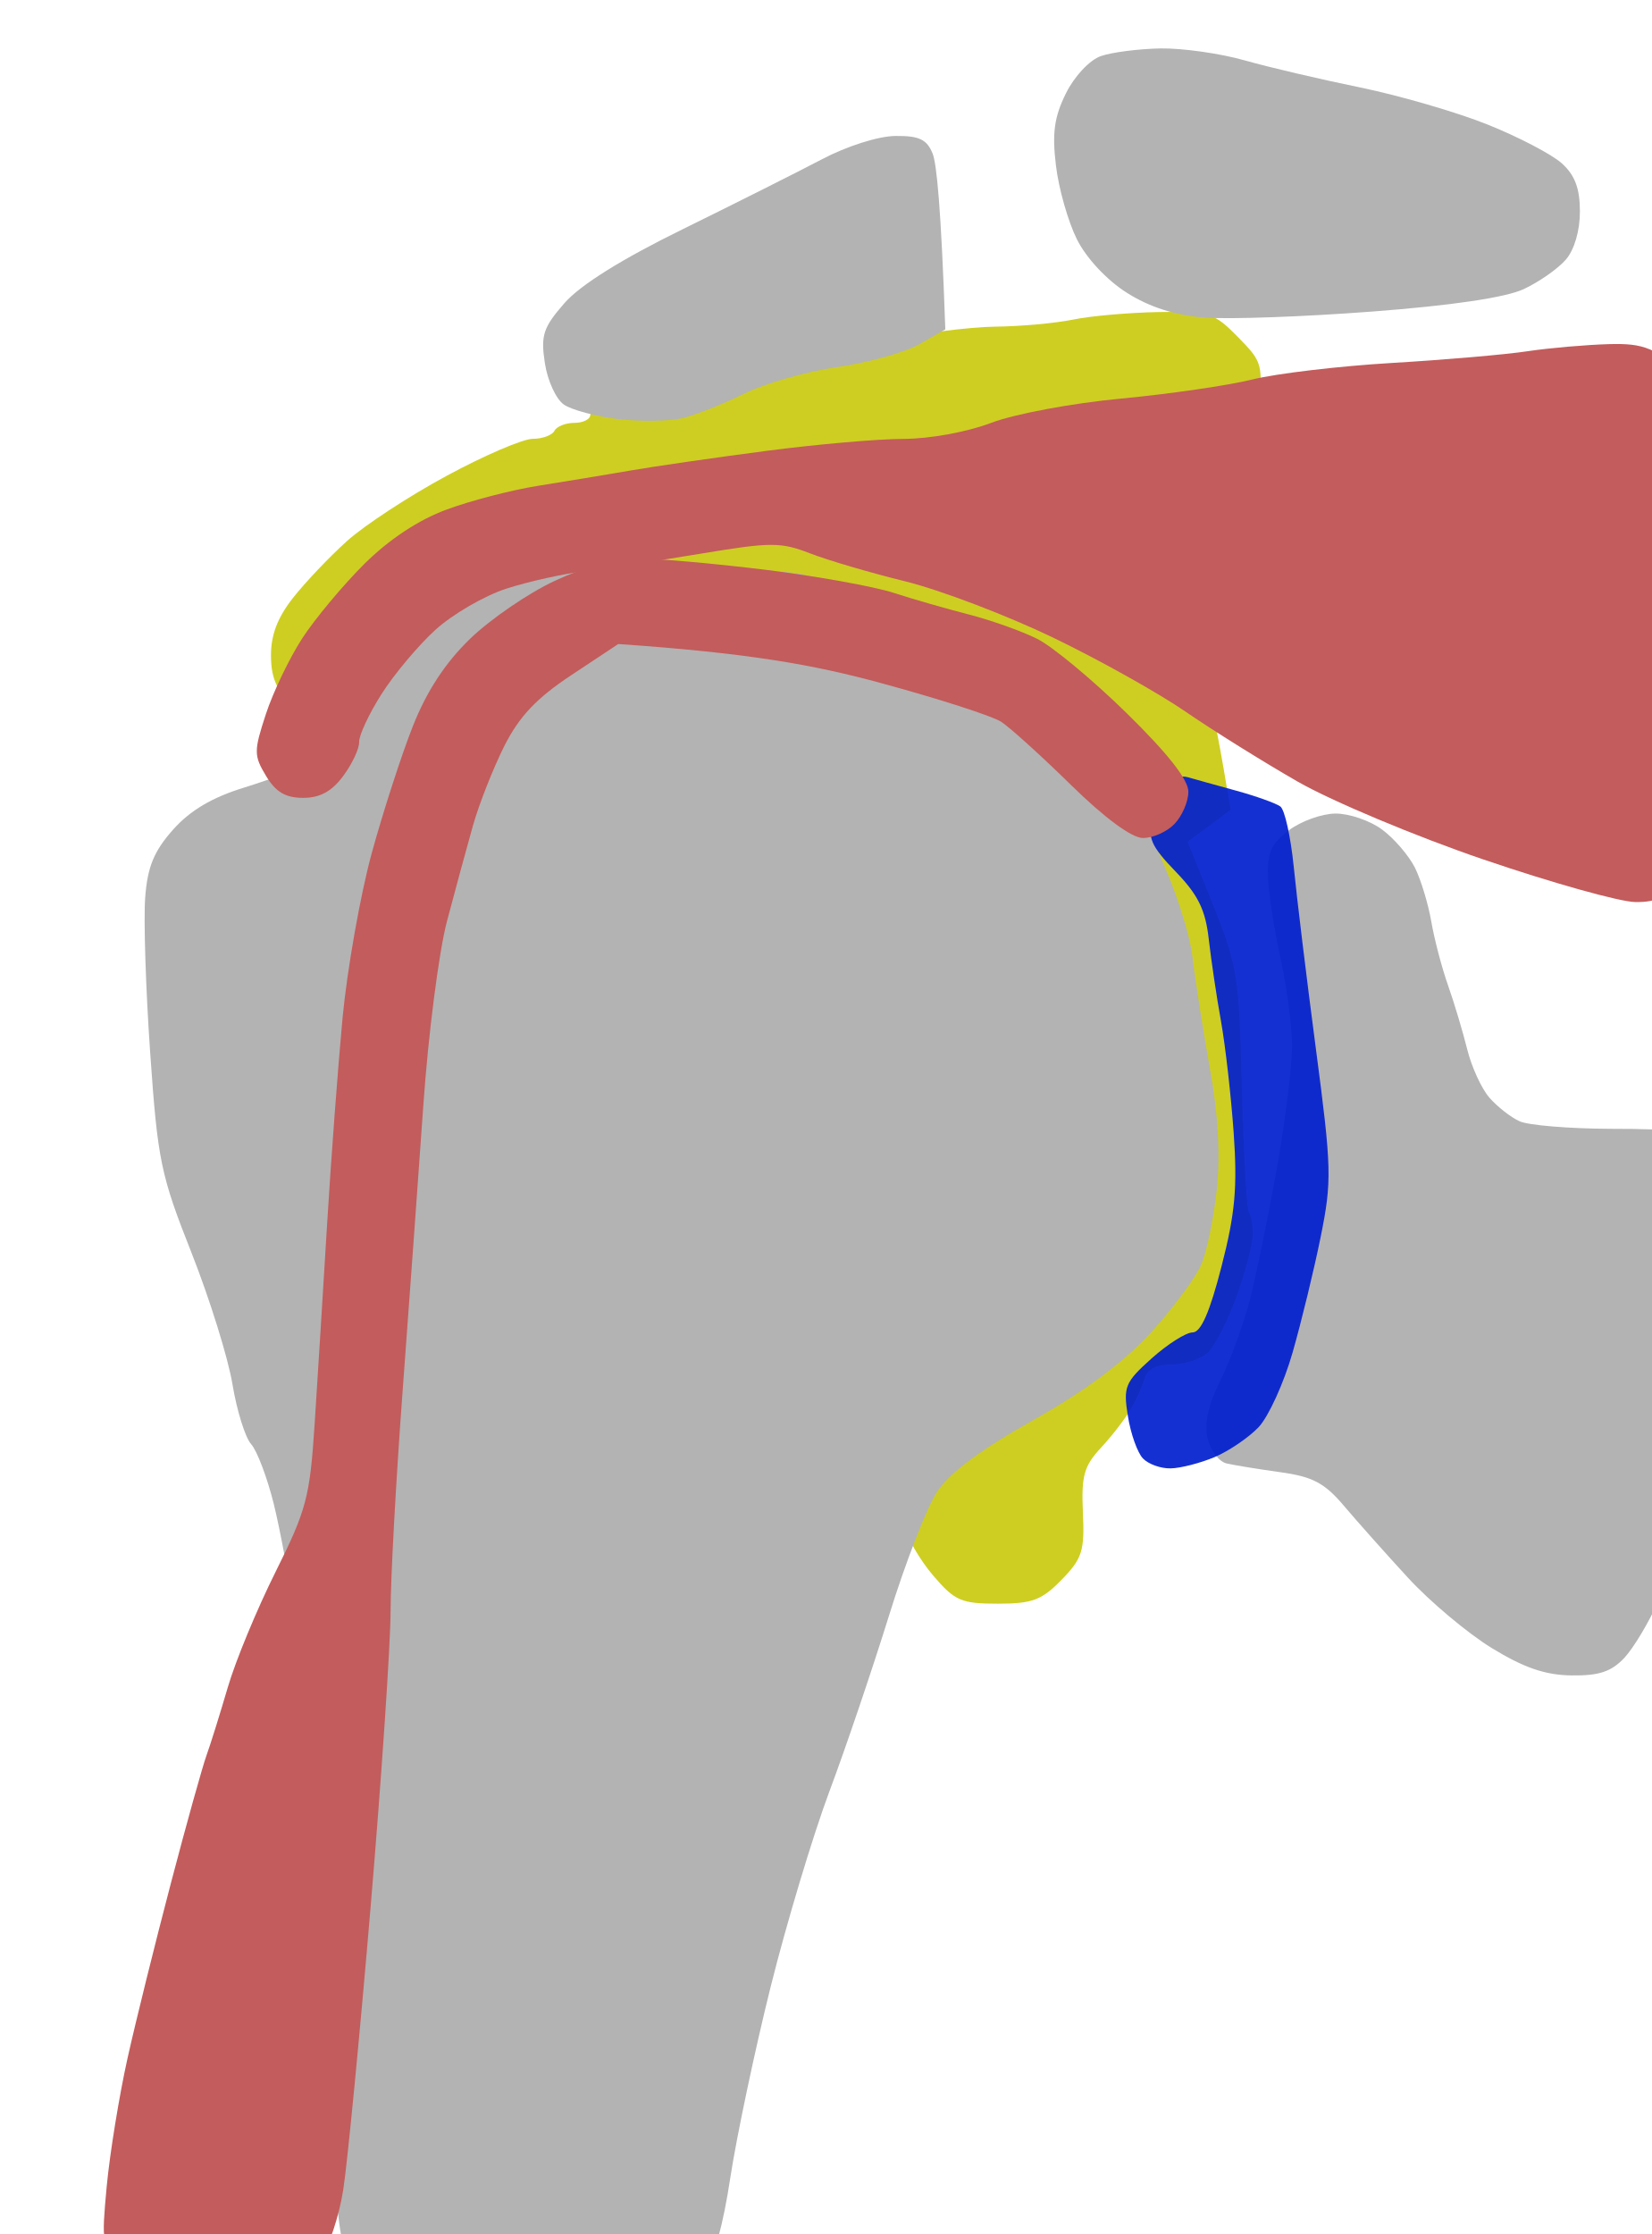
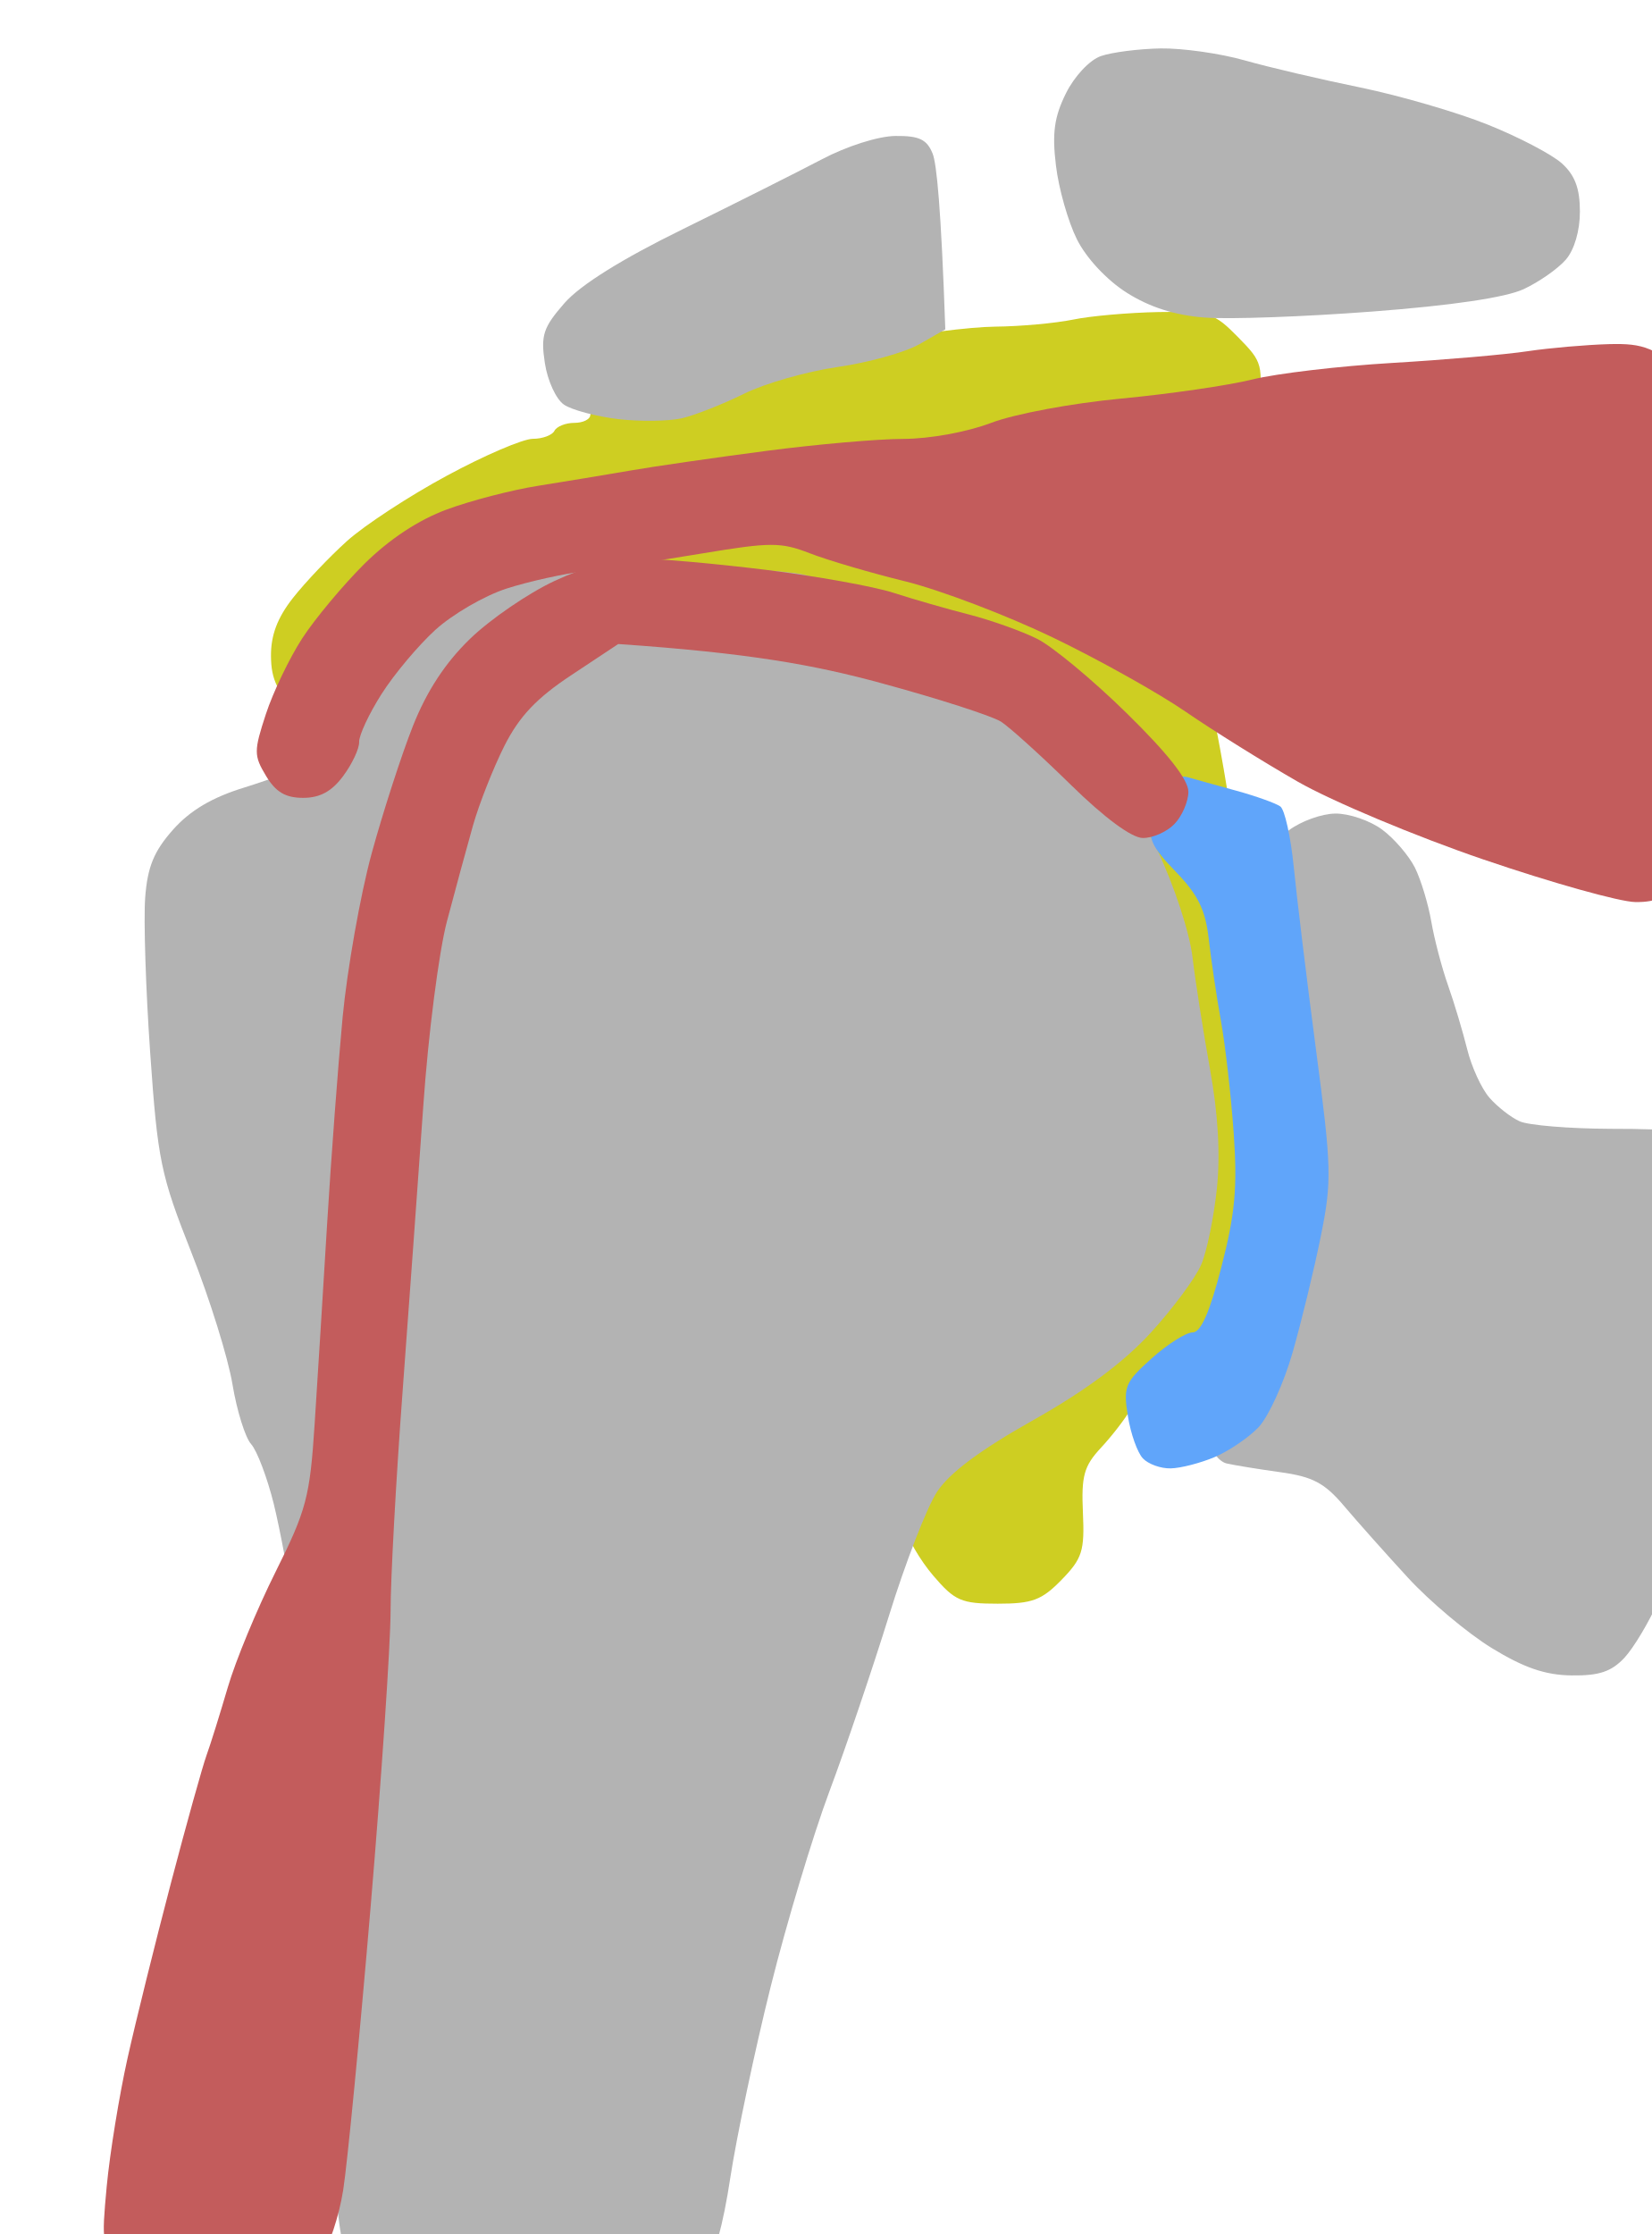
<svg xmlns="http://www.w3.org/2000/svg" version="1.2" viewBox="0 0 207 280" width="207" height="280">
  <style>
		.s0 { fill: #cece22 } 
		.s1 { fill: #b3b3b3 } 
		.s2 { fill: #c35c5c } 
- 		.s3 { opacity: .92;fill: #011ece } 
+ 		.s3 { fill: #60a5fa; } 
	</style>
  <path id="Shoulder_joint" fill-rule="evenodd" class="s0" d="m145.25 39.11c6.36-0.1 6.93 0.08 9.94 3.14 3.12 3.18 3.18 3.39 2.49 9.75-0.51 4.63-1.55 7.8-3.61 11-1.59 2.47-3.95 7.5-7.57 17.85l2.5 1.92c2.04 1.58 2.75 3.47 5.26 18.73l-5.39 4 3.22 8c3.03 7.54 3.24 8.86 3.59 23 0.2 8.25 0.6 15.22 0.87 15.5 0.28 0.28 0.49 1.51 0.48 2.75-0.02 1.24-0.93 4.72-2.03 7.75-1.1 3.03-2.71 6.18-3.57 7-0.87 0.82-2.89 1.5-4.5 1.5-1.93 0-3.11 0.6-3.45 1.75-0.28 0.96-1.07 2.71-1.75 3.89-0.67 1.17-2.35 3.35-3.73 4.83-2.12 2.28-2.46 3.52-2.25 8.11 0.22 4.81-0.08 5.76-2.67 8.42-2.49 2.56-3.68 3-8 3-4.57 0-5.38-0.35-8.08-3.5-1.65-1.93-3.29-4.74-3.64-6.25-0.35-1.51-0.41-5-0.12-7.75 0.29-2.75 1.37-6.57 2.4-8.5 1.03-1.93 3.35-5.53 5.15-8 1.81-2.47 5.18-7.35 7.5-10.83 2.31-3.48 4.79-7.3 5.51-8.5 0.88-1.47 1.15-4.59 0.86-9.67-0.25-4.13-1.41-10.42-2.6-14-1.18-3.58-2.98-8.3-4-10.5-1.02-2.2-2.33-5.35-2.92-7-0.58-1.65-1.3-4.69-1.6-6.75-0.4-2.81-1.23-4.09-3.29-5.1-1.51-0.75-5.67-1.92-9.25-2.6-3.58-0.68-9.88-2.87-14-4.87-4.13-2-8.74-4.65-10.25-5.91-2.04-1.69-2.75-3.17-2.75-5.77 0-1.92-0.11-3.51-0.25-3.51-0.14-0.01-2.16 0.89-4.5 2-2.34 1.1-4.7 2.01-5.25 2.01-0.55 0-3.81 1.43-7.25 3.18-3.44 1.75-8.84 5.57-12 8.5-4.95 4.58-6.31 5.32-9.75 5.32-3.24 0-4.67-0.67-7.5-3.5-2.73-2.73-3.51-4.32-3.53-7.25-0.03-2.62 0.8-4.82 2.75-7.3 1.53-1.95 4.58-5.16 6.78-7.14 2.2-1.98 7.84-5.67 12.54-8.2 4.69-2.54 9.53-4.61 10.75-4.61 1.21 0 2.43-0.45 2.71-1 0.28-0.55 1.4-1 2.5-1 1.1 0 2-0.45 2-1 0-0.55 3.04-1.91 6.75-3.02 3.71-1.11 8.3-2.01 10.2-2 1.9 0.01 4.6-0.47 6-1.07 1.4-0.6 6.94-1.95 12.3-3 5.36-1.05 12.34-1.94 15.5-1.97 3.16-0.03 7.55-0.43 9.75-0.88 2.2-0.46 7.04-0.88 10.75-0.95zm-34.5 26.07c-2.05 1.08-1.45 1.44 6.75 3.99 4.95 1.54 9.11 2.81 9.25 2.81 0.14 0.01 0.51-1.44 0.82-3.23 0.32-1.79 0.66-4.04 0.76-5 0.1-0.96-0.27-1.69-0.82-1.62-0.56 0.07-4.05 0.52-7.76 1-3.71 0.48-7.76 1.4-9 2.05z" />
  <path id="GH_joint" class="s1" d="m64.5 72.45c-3.3 0.69-7.13 1.76-8.5 2.37-1.38 0.61-3.21 1.69-4.09 2.4-0.87 0.7-2.78 3.19-4.25 5.53-1.46 2.34-2.66 5.6-2.66 7.25 0 2.56-0.63 3.29-4.25 4.95-2.34 1.07-6.89 2.75-10.11 3.75-4.07 1.25-6.8 2.87-8.96 5.3-2.39 2.7-3.19 4.65-3.48 8.5-0.21 2.75 0.07 11.53 0.63 19.5 0.94 13.46 1.31 15.25 5.17 25 2.28 5.78 4.6 13.2 5.14 16.5 0.55 3.3 1.6 6.68 2.34 7.5 0.74 0.82 2.02 4.2 2.84 7.5 0.81 3.3 1.98 9.6 2.6 14 0.62 4.4 1.58 15.2 2.15 24 0.56 8.8 1.41 18.7 1.89 22 0.48 3.3 0.92 11.62 0.97 18.5 0.06 7.91 0.56 13.42 1.37 15 1.26 2.5 1.27 2.5 17.73 2.74 9.06 0.13 18.59 0.36 21.18 0.5 3.1 0.17 5.24-0.25 6.3-1.24 0.98-0.92 2.15-5.17 3.03-11 0.8-5.23 3.08-16.02 5.07-24 1.99-7.97 5.31-19 7.37-24.5 2.06-5.5 5.41-15.4 7.46-22 2.04-6.6 4.75-13.57 6.01-15.5 1.56-2.39 5.4-5.25 12.06-9 6.59-3.71 11.39-7.29 14.78-11 2.76-3.03 5.59-6.85 6.29-8.5 0.71-1.65 1.58-5.93 1.96-9.5 0.45-4.31 0.16-9.36-0.86-15-0.84-4.68-1.83-10.97-2.19-14-0.36-3.12-2.28-8.96-4.43-13.5-2.08-4.4-6.01-10.47-8.75-13.5-3.61-4-7.47-6.8-14.14-10.25-5.04-2.61-10.97-5.88-13.17-7.25-2.2-1.38-5.91-2.94-8.25-3.48-2.34-0.53-10.1-0.94-17.25-0.9-7.15 0.04-15.7 0.64-19 1.33zm97.06 31.62c-2.19 1.65-2.72 2.83-2.62 5.75 0.07 2.03 0.77 6.6 1.56 10.18 0.79 3.57 1.45 8.53 1.47 11 0.02 2.47-0.84 9.45-1.92 15.5-1.08 6.05-2.61 13.47-3.39 16.5-0.79 3.03-2.44 7.53-3.67 10-1.52 3.04-2.04 5.39-1.62 7.25 0.35 1.51 1.42 2.94 2.38 3.17 0.96 0.22 4 0.72 6.75 1.1 4.07 0.56 5.56 1.36 8 4.25 1.65 1.95 5.25 5.99 8 8.98 2.75 2.99 7.47 6.95 10.5 8.81 4.02 2.46 6.71 3.39 10 3.43 3.44 0.05 5-0.47 6.63-2.21 1.17-1.26 3.12-4.53 4.34-7.28 1.22-2.75 3.36-8.38 4.77-12.5 2.03-5.94 2.66-10.1 3.04-20 0.26-6.88 0.18-14.53-0.19-17-0.36-2.47-1.52-5.63-2.57-7-1.79-2.35-2.48-2.5-11.21-2.52-5.12-0.02-10.21-0.44-11.31-0.94-1.1-0.49-2.81-1.83-3.8-2.97-0.99-1.14-2.24-3.87-2.78-6.07-0.55-2.2-1.62-5.8-2.4-8-0.78-2.2-1.72-5.8-2.1-8-0.38-2.2-1.3-5.24-2.05-6.75-0.76-1.51-2.61-3.67-4.12-4.78-1.51-1.12-4.14-2.02-5.85-2-1.7 0.01-4.33 0.96-5.84 2.1z" />
  <path id="AC_joint" class="s1" d="m138 7.03c-1.41 0.49-3.32 2.53-4.38 4.67-1.46 2.95-1.75 4.98-1.25 9.05 0.34 2.89 1.53 7.05 2.63 9.25 1.18 2.36 3.74 5.1 6.25 6.69 2.86 1.81 6.05 2.83 9.75 3.11 3.03 0.24 12.47-0.1 21-0.75 10.03-0.76 16.73-1.76 19-2.81 1.93-0.9 4.3-2.56 5.28-3.69 1.07-1.23 1.78-3.64 1.77-6.05 0-2.89-0.63-4.56-2.28-6.04-1.25-1.12-5.42-3.3-9.27-4.84-3.85-1.55-11.05-3.64-16-4.66-4.95-1.01-11.47-2.54-14.5-3.4-3.03-0.86-7.75-1.53-10.5-1.49-2.75 0.05-6.13 0.48-7.5 0.96zm-35 12.95c-3.03 1.59-10.83 5.51-17.34 8.71-7.72 3.78-12.92 7.03-14.91 9.31-2.66 3.05-2.98 4.02-2.45 7.5 0.33 2.2 1.41 4.55 2.4 5.22 0.99 0.67 4.05 1.48 6.8 1.81 2.75 0.32 6.35 0.27 8-0.11 1.65-0.39 5.14-1.77 7.75-3.06 2.61-1.3 7.9-2.81 11.75-3.36 3.85-0.55 8.46-1.84 10.25-2.86l3.25-1.86c-0.53-15.33-1.09-20.79-1.59-22.03-0.72-1.78-1.69-2.24-4.66-2.21-2.14 0.02-6.11 1.28-9.25 2.94z" />
  <path id="Rotator_cuff" class="s2" d="m191.5 44.02c-2.75 0.42-10.4 1.08-17 1.47-6.6 0.39-14.47 1.32-17.5 2.07-3.03 0.75-10.45 1.83-16.5 2.4-6.13 0.58-13.32 1.92-16.25 3.04-3.03 1.15-7.68 2-11 2.01-3.16 0-10.92 0.68-17.25 1.51-6.33 0.83-13.97 1.93-17 2.46-3.03 0.52-8.2 1.38-11.5 1.9-3.3 0.52-8.48 1.86-11.5 2.98-3.54 1.3-7.22 3.74-10.34 6.83-2.66 2.65-6.16 6.84-7.77 9.31-1.6 2.47-3.66 6.75-4.56 9.5-1.52 4.64-1.52 5.2 0.02 7.75 1.21 2.02 2.44 2.75 4.65 2.75 2.11 0 3.6-0.81 5.03-2.75 1.12-1.51 2.02-3.43 1.99-4.25-0.03-0.83 1.23-3.53 2.8-6 1.56-2.47 4.61-6.1 6.76-8.06 2.16-1.96 6.17-4.29 8.92-5.17 2.75-0.89 7.25-1.88 10-2.22 2.75-0.33 9.28-1.31 14.5-2.18 8.6-1.43 9.88-1.43 13.5-0.03 2.2 0.86 7.6 2.45 12 3.53 4.4 1.09 12.72 4.26 18.5 7.04 5.78 2.79 13.28 6.98 16.68 9.33 3.41 2.34 9.71 6.27 14 8.73 4.3 2.46 14.79 6.86 23.32 9.77 8.53 2.91 17.07 5.3 19 5.32 2.79 0.03 4.03-0.64 6.1-3.26 1.45-1.83 2.91-5.3 3.28-7.8 0.37-2.47 0.15-7.88-0.49-12-0.63-4.13-1.21-15.3-1.27-24.84l-0.12-17.33c-4.97-4.37-6.51-4.8-10.75-4.7-2.89 0.08-7.5 0.48-10.25 0.89zm-167.15 198.92c-1.18 0.5-2.87 1.96-3.76 3.24-0.88 1.28-1.6 3.9-1.59 5.82 0.01 1.93 0.35 5.28 0.76 7.45 0.41 2.2 1.96 5.19 3.49 6.75 2.22 2.26 3.64 2.8 7.33 2.8 3.77 0 5.09-0.53 7.5-3 2.31-2.38 2.92-3.88 2.9-7.25-0.02-2.34-0.46-6.05-0.98-8.25-0.53-2.2-1.75-4.81-2.73-5.8-0.99-1.01-3.75-2-6.27-2.24-2.47-0.24-5.47-0.03-6.65 0.48z" />
  <path id="Glenoid_labrum" class="s3" d="m146.19 98.23c-0.6 0.7-1.4 2.62-1.77 4.27-0.57 2.55-0.12 3.56 2.96 6.75 2.82 2.92 3.74 4.8 4.15 8.5 0.3 2.61 0.98 7.22 1.53 10.25 0.54 3.03 1.26 9.32 1.59 14 0.48 6.84 0.18 10.12-1.53 16.75-1.47 5.72-2.58 8.25-3.62 8.25-0.82 0-3.13 1.46-5.13 3.25-3.35 3-3.58 3.56-2.98 7.25 0.35 2.2 1.2 4.58 1.88 5.29 0.68 0.72 2.24 1.28 3.48 1.25 1.24-0.02 3.71-0.66 5.5-1.41 1.79-0.76 4.27-2.44 5.52-3.75 1.24-1.31 3.17-5.53 4.27-9.38 1.1-3.85 2.69-10.38 3.52-14.5 1.41-6.99 1.37-8.58-0.6-23.5-1.16-8.8-2.41-19.08-2.78-22.85-0.38-3.76-1.13-7.17-1.68-7.57-0.55-0.4-3.03-1.29-5.5-1.97-2.47-0.68-5.22-1.44-6.11-1.7-0.88-0.25-2.1 0.12-2.7 0.82z" />
  <path id="Biceps" class="s2" d="m69.5 72.82c-3.3 1.54-8.06 4.81-10.58 7.25-3.09 2.99-5.42 6.54-7.16 10.93-1.42 3.58-3.75 10.78-5.18 16-1.42 5.23-3.05 14.45-3.63 20.5-0.57 6.05-1.45 17.75-1.95 26-0.5 8.25-1.2 19.5-1.56 25-0.59 9.11-1.02 10.75-4.89 18.5-2.34 4.68-5.04 11.2-6 14.5-0.97 3.3-2.16 7.13-2.66 8.5-0.5 1.38-2.51 8.57-4.46 16-1.95 7.43-4.41 17.32-5.45 22-1.04 4.68-2.21 11.88-2.6 16-0.67 7.17-0.6 7.58 1.71 9.21 1.32 0.94 5.33 2.13 8.91 2.64 3.58 0.51 8.25 0.64 10.39 0.29 2.48-0.41 4.58-1.55 5.79-3.14 1.04-1.37 2.32-5.2 2.84-8.5 0.52-3.3 2.07-19.27 3.44-35.5 1.37-16.22 2.49-32.87 2.5-37 0-4.12 0.68-16.5 1.5-27.5 0.82-11 1.99-27.2 2.61-36 0.61-8.8 1.94-19.15 2.95-23 1.02-3.85 2.48-9.25 3.26-12 0.78-2.75 2.56-7.25 3.94-10 1.88-3.72 4.04-6 8.41-8.89l5.87-3.89c16.47 1.13 24.59 2.62 33 4.91 7.15 1.94 13.9 4.12 15 4.83 1.1 0.72 5.04 4.28 8.75 7.92 4.2 4.12 7.6 6.63 9 6.65 1.24 0.02 3.03-0.77 3.97-1.75 0.95-0.98 1.74-2.79 1.75-4.03 0.02-1.5-2.54-4.77-7.72-9.85-4.26-4.18-9.32-8.38-11.25-9.34-1.93-0.96-5.75-2.32-8.5-3.03-2.75-0.7-7.03-1.93-9.5-2.73-2.47-0.8-9.67-2.09-16-2.88-6.33-0.78-13.53-1.42-16-1.42-2.84 0-6.71 1.04-10.5 2.82z" />
</svg>
